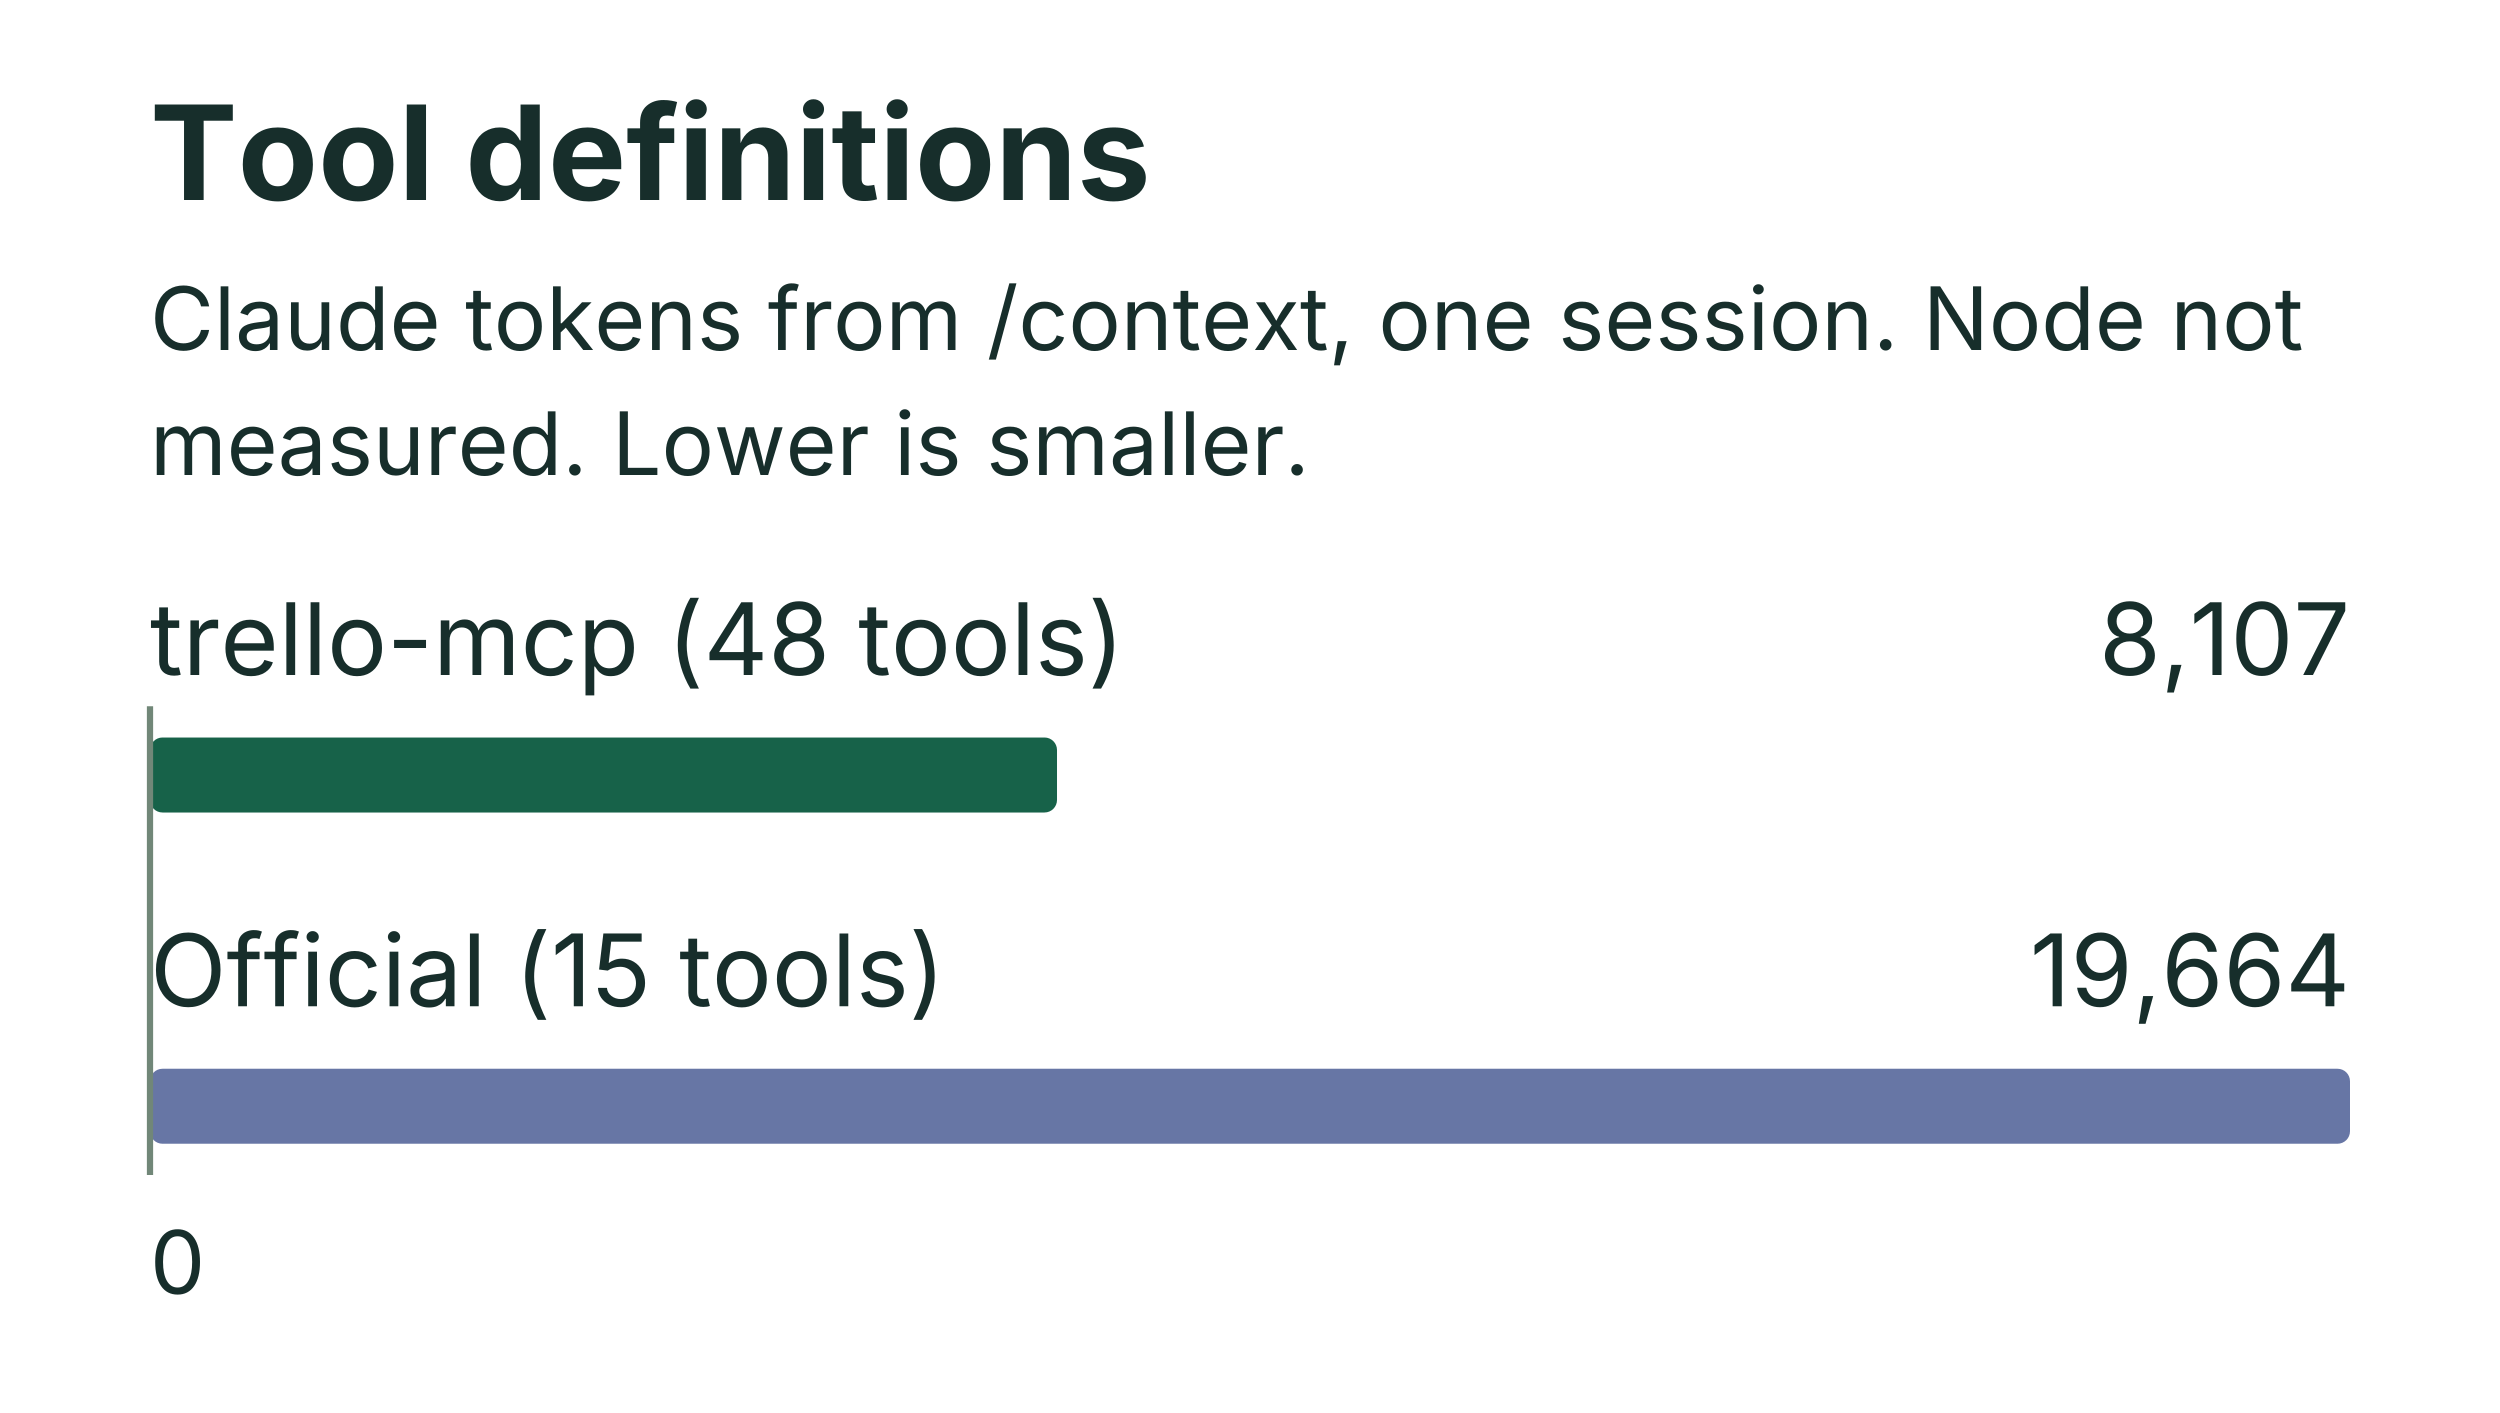
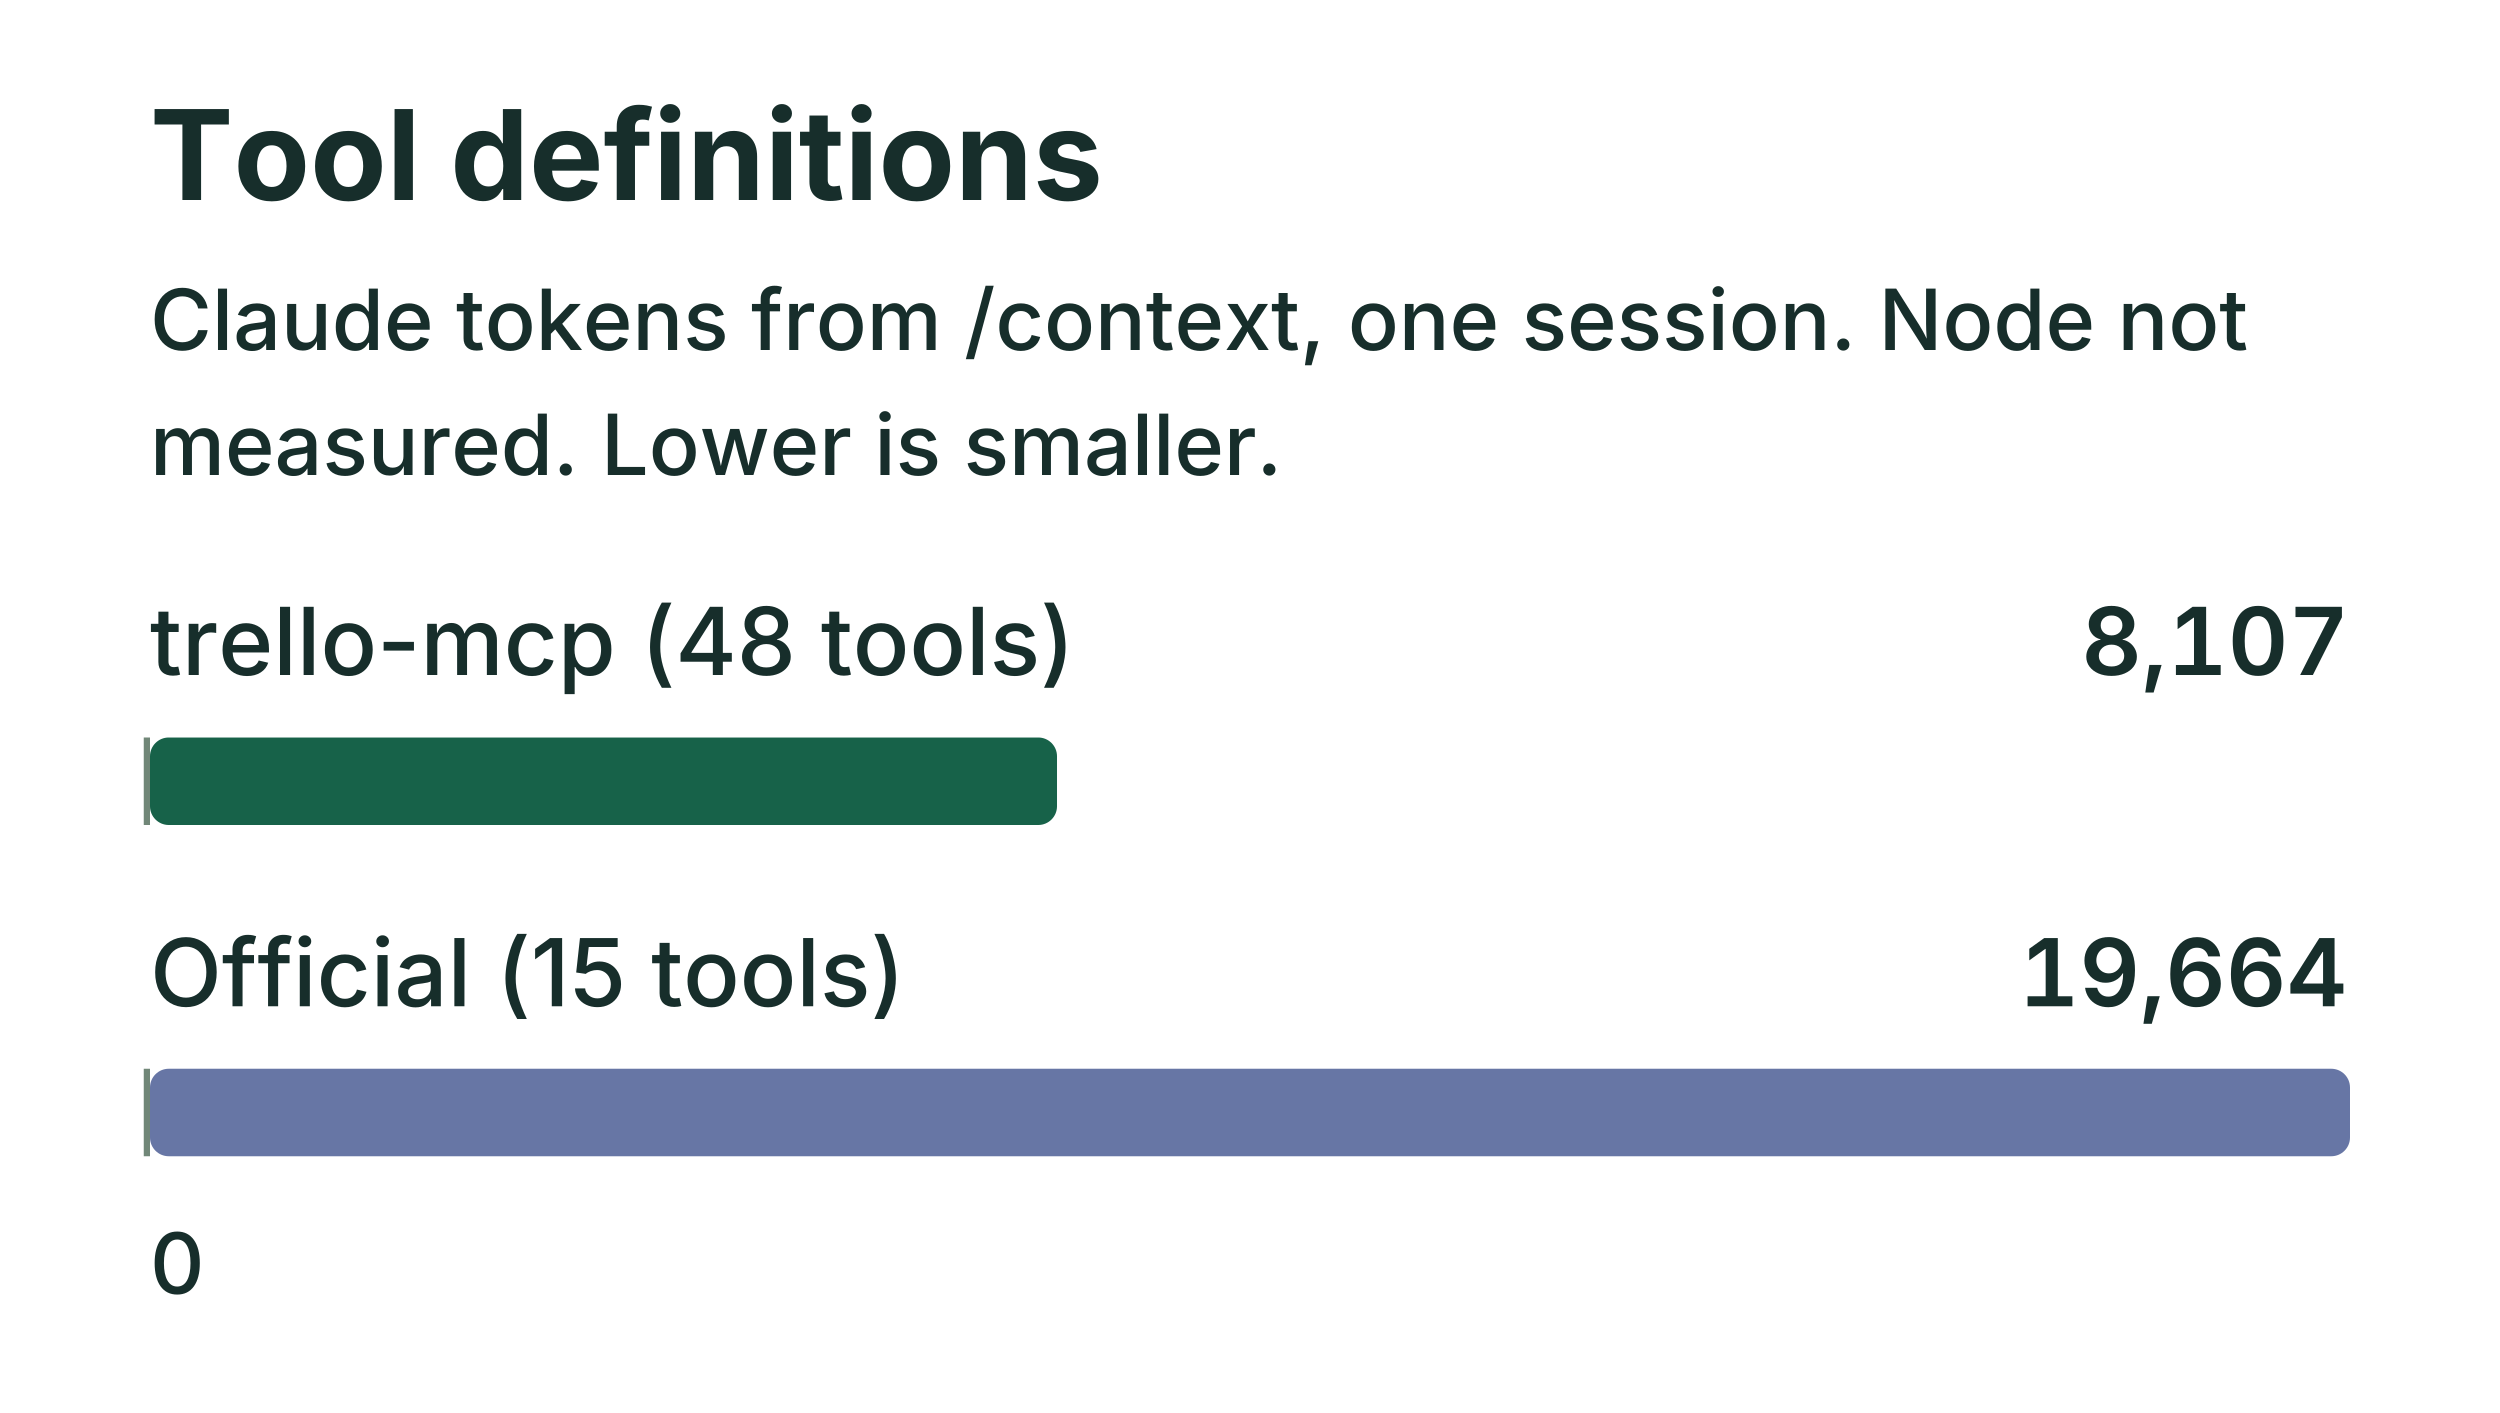
<svg xmlns="http://www.w3.org/2000/svg" width="400" height="226" viewBox="0 0 400 226" role="img" aria-labelledby="title desc">
-   <style>.text,.title,.sub,.group{fill:currentColor}.axis{fill:none}svg{color:#172e2b}.s0{fill:#176249}.s1{fill:#6776a5}.s2{fill:#a56a2c}.axis{stroke:#718778}@media(prefers-color-scheme: dark){svg{color:#e4eee7}.s0{fill:#a4d6ab}.s1{fill:#aab9ef}.s2{fill:#edba7d}.axis{stroke:#6c8778}}</style>
+   <style>.text,.title,.sub,.group{fill:currentColor}.axis{fill:none;stroke-width:1}svg{color:#172e2b}.s0{fill:#176249}.s1{fill:#6776a5}.s2{fill:#a56a2c}.axis{stroke:#718778}@media(prefers-color-scheme: dark){svg{color:#e4eee7}.s0{fill:#a4d6ab}.s1{fill:#aab9ef}.s2{fill:#edba7d}.axis{stroke:#6c8778}}</style>
  <defs>
-     <path id="r28" d="M218 607q0 163 33.5 341.5t91.5 344T476 1581H651q-77-157-133.5-327T431 918.5 401 607q0-199 60.5-409.5T651 -279H476Q349-62 283.5 163T218 607Z" />
-     <path id="r29" d="M96-279Q229-5 287.5 204.5T346 607q0 146-30 311.5T230 1254 96 1581H271q75-123 133.5-288.5T496 948t33-341q0-223-66.5-448T271 -279Z" />
-     <path id="r2c" d="M128-359l88 567H422L266-359Z" />
-     <path id="r2d" d="M798 719V553H144V719Z" />
-     <path id="r2e" d="M295-13q-56 0-95.5 39.5T160 122t39.5 95.5T295 257t95.5-39.5T430 122 390.5 26.5 295 -13Z" />
-     <path id="r2f" d="M692 1560 212-224H46L526 1560Z" />
-     <path id="r30" d="M646-20Q397-20 259.5 180T122 744q0 362 138.5 564T646 1510q248 0 386-202t138-564q0-364-137-564T646 -20Zm0 166q164 0 252.5 157.5T987 744q0 285-88.5 443T646 1345q-163 0-252-158.5T305 744q0-283 89-440.5T646 146Z" />
-     <path id="r31" d="M653 1490V0H466V1314H456L96 1047v204l324 239Z" />
-     <path id="r34" d="M120 303V458L772 1490h231V470h202V303H1003V0H821V303ZM822 470v782H810L323 482V470Z" />
-     <path id="r35" d="M596-20Q465-20 361 31.5t-166 141T128 376H312q9-100 90.5-164.5T596 147q90 0 160.5 42T867 305t40 168q0 96-42 172T750.5 764.5 584 808q-69 0-140-22T329 730L151 752l88 738h784V1323H399L348 888h8q46 38 116 62.5T619 975q137 0 244-64.5T1031.5 733 1093 476q0-143-64.5-255T852 44.5 596 -20Z" />
-     <path id="r36" d="M646-20q-93 0-186 34T290.5 128 168 345 122 688q0 393 147 607.5T669 1510q125 0 224-50t162-139 81-206H950q-25 97-95 162t-186 65q-172 0-269.5-148.5T302 776h12q60 93 155.5 145.5T681 974q128 0 234-63t169.5-174.5T1148 481q0-139-62-252.5T911 47.5 646 -20Zm0 167q90 0 162 45T922 312.5 964 481q0 91-40.5 165.5T812 765 651 809 488 763 372 641.5 329 479q0-88 41-163.5t113-122T646 147Z" />
-     <path id="r37" d="M200 0 862 1311v12H98v167h963V1313L400 0Z" />
-     <path id="r38" d="M633-20Q482-20 366.5 33.5T186.5 181 122 396q0 94 38 174.5T264 705t149 69v8Q304 810 240 903t-64 211q0 114 59 203.5t162 141T633 1510q131 0 234-51.5t162.5-141T1089 1114q0-118-64.5-211T854 782v-8q81-15 147-69t105-134.5T1145 396q0-121-65.5-215T898.5 33.5 633 -20Zm0 165q148 0 235 71.5T955 406q0 83-42 146.5t-115 100T633 689q-141 0-232.5-79.5T309 406q0-118 86.5-189.5T633 145Zm0 703q118 0 195 69.5T905 1100q0 112-75 179t-197 67q-124 0-198.5-67T360 1100q0-113 76-182.5T633 848Z" />
-     <path id="r39" d="M603-20Q476-20 377 30T215 170 134 379H322q23-99 93-165t188-66q170 0 268.5 148.5T970 716H958q-60-91-155-145T591 517q-128 0-235 63.5t-170.5 175T122 1010q0 139 63 253.5t176.5 182T628 1510q92-1 184-35.5T980 1361t122-215 46-342q0-395-146-609.5T603 -20Zm16 703q91 0 164 46.5T899.5 852 943 1015q0 86-41.5 160.5t-113 121T625 1343q-90 0-161.5-44.5T350 1178.5 308 1011q0-91 40.5-165.5T459 727t160-44Z" />
-     <path id="r43" d="M783-20Q592-20 442.5 72.5t-235 264T122 744q0 237 85.5 408.5t235 264.5T783 1510q151 0 277.5-58.5t212-167.5T1384 1021H1194q-21 102-81.5 172T966 1298.5 783 1334q-134 0-242-68T370 1066.5 307 744q0-190 63.5-321.5T542 223.5 783 156q98 0 183.5 36t146 106T1194 469h190q-26-151-110.5-261t-211-169T783 -20Z" />
-     <path id="r4c" d="M180 0V1490H370V168h690V0Z" />
-     <path id="r4e" d="M180 0V1490H404l606-953q30-48 77.5-129.5T1186 225q-9 108-11 199.5T1173 576v914h190V0H1137L597 848q-34 53-67.5 109T455 1086t-99 176q6-143 10.5-250.5T371 850V0Z" />
-     <path id="r4f" d="M784-20Q593-20 443.5 72.5T208 336.5 122 744q0 237 86 408.5T443.5 1417 784 1510t340-93 234.5-264.5T1444 744q0-236-85.5-407.5T1124 72.5 784 -20Zm0 176q133 0 240.5 67.5t171 199T1259 744q0 192-63.5 323.5t-171 199T784 1334q-134 0-242-68T370.5 1066.5 307 744q0-190 63.5-321T542 224t242-68Z" />
-     <path id="r61" d="M471-26Q365-26 278.5 14T141 131 90 318q0 96 38 156t101.5 94.5T370 620t155 27q100 13 163 20t93.5 24T812 749v6q0 104-59 161.5T578 974q-121 0-189-52.5T295 810L122 867q43 102 116 159.5T399 1108t174 24q56 0 127.5-13.5t138-53.5 110-118.5T992 737V0H815V152H803q-19-39-61-80.5T633 2 471 -26Zm31 159q100 0 169 39T776 273.5 812 404V559q-11-13-48-23.5T679.5 517t-92-13.5T517 495q-65-8-121.5-27.5t-90.5-57T271 309q0-87 65.5-131.5T502 133Z" />
-     <path id="r63" d="M613-24Q461-24 346.5 48T168 250 104 552q0 175 64 305.5T346.5 1060 613 1132q162 0 284.5-81.5T1066 823L893 774q-25 86-97.5 141.5T613 971q-112 0-184-58.5T322 759 287 552q0-110 35-204.5T429 195t184-58q113 0 186.5 57.5T898 343l172-49Q1025 145 901 60.5T613 -24Z" />
-     <path id="r64" d="M577-24Q438-24 331 47T164 248 104 556q0 177 60.5 306.5T332 1062t246 70q109 0 173-36t98.5-81.5T902 939h14v551h180V0H922V173H902q-18-31-53.5-77.5t-100-83T577 -24Zm27 161q152 0 233 117t81 304q0 185-79.5 299T604 971q-106 0-176.5-55T322 767.5 287 558q0-117 35.5-212.5T429 193.5 604 137Z" />
-     <path id="r65" d="M628-24Q466-24 348.5 48t-181 201T104 550t62 303 175.5 205T607 1132q89 0 175.5-29.5t157-95T1052 835t42-262V498H286q7-175 100.5-268.5T629 136q99 0 170.5 43.5T902 308l174-48Q1037 133 918.5 54.5T628 -24ZM287 650H911q-13 143-89.5 232.5T607 972q-96 0-165.5-45T332 809 287 650Z" />
-     <path id="r66" d="M678 1118V964H420V0H240V964H20v154H240v149q0 97 45.5 162T404 1527t154 33q64 0 106-10.5t62-19.5l-50-154q-14 5-36.5 11t-60.5 6q-83 0-121-42.5T420 1227V1118Z" />
-     <path id="r69" d="M158 0V1118H338V0Zm91 1301q-51 0-88 35t-37 84q0 50 37 84.5t88 34.5q52 0 89-34.5t37-84.5q0-49-37-84t-89-35Z" />
-     <path id="r6b" d="M158 0V1490H338V625h22l478 493h223L593 638 1096 0H865L456 523 338 412V0Z" />
-     <path id="r6c" d="M338 1490V0H158V1490Z" />
-     <path id="r6d" d="M158 0V1118H333l1-205q41 113 127.5 169T647 1138q110 0 182.5-62.5T932 910q40 106 135.5 167t216.5 61q97 0 177-42t127.5-127T1636 754V0H1456V749q0 121-68 173t-158 52q-113 0-178-69T987 730V0H807V767q0 93-62 150T588 974q-98 0-174-68T338 704V0Z" />
-     <path id="r6e" d="M338 670V0H158V1118H331l1-207q54 119 141.5 170T674 1132q170 0 274-105t104-317V0H872V695q0 129-67.5 202T620 970q-121 0-201.5-78.5T338 670Z" />
-     <path id="r6f" d="M613-24Q461-24 346.5 48T168 250 104 552q0 175 64 305.5T346.5 1060 613 1132q153 0 268-72t179-202.5T1124 552q0-172-64-302T881 48 613 -24Zm0 161q113 0 186 58T907 347.5 942 552q0 111-35 206.5t-108 154T613 971q-112 0-184-58.5T322 759 287 552q0-110 35-204.5T429 195t184-58Z" />
-     <path id="r70" d="M158-418V1118H332V939h20q19 30 53 75.5t98 81.5 173 36q140 0 246.5-70t167-199.5T1150 556q0-178-60-308T923.5 47 677 -24Q571-24 506 12.5t-100 83T352 173H338V-418ZM650 137q105 0 175.5 56.5t106 152T967 558q0 116-35 209.5T826.5 916 650 971q-154 0-234-114T336 558q0-187 81-304T650 137Z" />
-     <path id="r72" d="M158 0V1118H332V946h12q31 85 110.5 136.5T634 1134q20 0 47.5-1t43.5-2V950q-8 2-40 6t-68 4q-121 0-200-73.5T338 700V0Z" />
-     <path id="r73" d="M538-24Q366-24 252 51T108 271l171 41q24-92 90.5-135T536 134q117 0 186.5 50T792 303q0 115-164 154L442 501Q142 572 142 806q0 96 54 169.5t147.5 115T556 1132q173 0 268.5-75.5T958 863L795 821q-23 60-76.5 109T557 979q-100 0-166.5-46T324 817q0-62 45-99.5T512 657l169-40q152-36 225-111.5T979 315q0-98-55.5-174.5T768.5 20 538 -24Z" />
-     <path id="r74" d="M598 1118V964H368V290q0-75 30.5-109.5T500 146q17 0 43.5 4t48.5 8L629 6Q601-4 565.5-9T495 -14Q350-14 269 62.5T188 276V964H20v154H188v266H368V1118Z" />
-     <path id="r75" d="M537-14Q368-14 263 91T158 408v710H338V423q0-129 68-202t185-73q120 0 200.5 78.5T872 448v670h181V0H879V209Q824 87 735.5 36.5T537 -14Z" />
-     <path id="r77" d="M409 0 70 1118H261L397 630q24-87 52-195.5T504 193q27 128 53.5 236T610 630l134 488H936l132-488q24-90 50.5-197.5T1171 196q28 128 55.5 235.5T1279 630l136 488h191L1267 0H1088L943 506q-28 96-53.5 198T838 913q-25-107-51.5-210T733 506L588 0Z" />
-     <path id="r78" d="M65 0 458 574 88 1118H298L437 901q38-60 68.5-113.5T565 683q27 51 55 104.5T687 901l142 217h206L661 564 1053 0H844L680 251q-37 57-66 108.5T557 458q-26-47-53-98.5T439 251L273 0Z" />
+     <path id="m28" d="M202 607q0 163 33 342t91.5 344T460 1581H669q-76-157-130.5-326T455 920 426 607q0-198 58-406.5T669 -279H460Q332-64 267 161T202 607Z" />
+     <path id="m29" d="M86-279Q173-94 226.5 58.5t78.5 286T330 607q0 147-29.5 313t-84 335T86 1581H296q75-122 133-287.5T520.5 949 554 607q0-224-66.5-449T296 -279Z" />
+     <path id="m2c" d="M125-371l88 585H450L285-371Z" />
+     <path id="m2d" d="M805 724V533H143V724Z" />
+     <path id="m2e" d="M311-15q-62 0-105 42.5T163 132t43 105 105 43 104.5-43T458 132 415.5 27.5 311 -15Z" />
+     <path id="m2f" d="M717 1560 237-224H40L520 1560Z" />
+     <path id="m30" d="M661-20Q401-20 257 180T113 744q0 362 144.5 564T661 1510t403.5-202T1209 744q0-363-143.5-563.5T661 -20Zm0 195q155 0 238.5 149T983 744q0 272-83.5 422T661 1316 422 1165.5 338 744t84-420T661 175Z" />
+     <path id="m31" d="M685 1490V0H459V1283H449L95 1025v229l326 236Z" />
+     <path id="m34" d="M114 290V474L756 1490h282V484h196V290H1038V0H819V290ZM821 484v735H809L352 496V484Z" />
+     <path id="m35" d="M607-20Q468-20 359 33T185.5 179 116 390H338q8-96 85-157t184-61q127 0 209.5 86T899 478q0 90-39 161T753 750.5 597 791q-68 0-136-23.5T352 707L142 737l83 753h823V1295H416L369 879h8q44 44 116.5 71.5T650 978q136 0 242.5-64t168-176T1122 482q0-145-66-258.5T873.5 45 607 -20Z" />
+     <path id="m38" d="M644-20Q487-20 367.5 34t-187 148T113 397q0 94 39 174T259.5 704.5 414 773v8Q301 808 234 900.5T167 1113q0 114 61.5 203.5T398 1458t246 52q137 0 244.5-52t170-141.5T1121 1113q0-120-68-212.5T876 781v-8q83-15 151.5-68.5t109-133.5T1177 397q0-121-68.5-215T920 34 644 -20Zm0 185q137 0 218.5 68T944 412q0 115-85.5 189.5T644 676q-131 0-216-74T343 412q0-111 81-179t220-68Zm0 692q110 0 182.5 65T899 1092t-71 168-184 63q-115 0-185-63t-70-168 71-170 184-65Z" />
+     <path id="m43" d="M784-20Q590-20 438.5 72T200 335 113 744q0 239 87.5 410.5t239 263.5T784 1510q157 0 287-59.5t216-172T1398 1008H1169q-28 142-135.5 218T786 1302q-128 0-229-64.5t-159.5-189T339 744q0-181 58.5-305T557 251.5 786 188q140 0 247.5 76.5T1169 483h230q-23-148-106.5-261t-214-177.5T784 -20Z" />
+     <path id="m4c" d="M165 0V1490H393V196h675V0Z" />
+     <path id="m4e" d="M165 0V1490H428L989 603q35-56 82-139.5T1168 273q-8 108-11.5 206.5T1153 642v848h231V0H1120L617 793q-37 59-70.5 117T473 1040.5 379 1213q7-140 12-250t5-168V0Z" />
+     <path id="m4f" d="M786-20Q593-20 440.5 72t-240 263T113 744q0 239 87.5 410.5t240 263.5T786 1510t344.5-92 239-263.5T1457 744q0-238-87.5-409.5t-239-263T786 -20Zm0 208q127 0 227.5 64t159 188T1231 744q0 181-58.5 305.5t-159 188.5T786 1302q-128 0-229-64T397.5 1049.5 339 744q0-180 58.5-304T557 252t229-64Z" />
+     <path id="m61" d="M461-25Q354-25 268.5 14.5T133 130 83 316q0 95 37 156.5t99 97T357.5 623 513 650q148 17 215 29.5T795 751v6q0 93-54.5 144.5T581 953q-110 0-173-48T322 800L115 854q38 100 109 161t162.5 89T578 1132q67 0 143-16t143-57.5T973 940t42-198V0H802V153H791Q758 87 677.5 31T461 -25Zm49 177q89 0 153 35.5T761.5 280 796 403V546q-16-16-68.5-27.5T617 499t-92-12q-93-13-159.5-50.5T299 313q0-80 59.5-120.5T510 152Z" />
+     <path id="m63" d="M618-23Q460-23 343 49T161 250.5 96 553q0 174 65 304.5T343 1060t275 72q174 0 300.5-87.5T1086 802L877 752q-23 87-89.5 140.5T619 946q-101 0-167.5-53t-99-142.5T320 553q0-107 32.5-195.5t99-141.5T619 163q104 0 172 55.5T881 365l208-50Q1048 157 921 67T618 -23Z" />
+     <path id="m64" d="M564-22Q428-22 322.5 47t-166 199T96 556q0 182 61 311t166.5 197T564 1132q104 0 168-34.5t99.5-81T886 936h12v554h220V0H904V175H886q-20-36-56.5-82T729 12.5 564 -22Zm48 187q140 0 215 109t75 284q0 174-74 280.5T612 945q-97 0-161.5-51t-97-138.5T321 558q0-111 33-200t98-141 160-52Z" />
+     <path id="m65" d="M630-23Q465-23 345 48T160.5 248 96 551q0 172 63.5 303T339 1058.5 611 1132q127 0 241.5-56.5t186-180T1110 570V492H317q6-162 92-247.5T632 159q92 0 158.5 40T886 317l207-49Q1053 137 931 57T630 -23ZM318 656H892q-12 132-82.5 213T612 950q-132 0-208.5-86.5T318 656Z" />
+     <path id="m66" d="M702 1118V939H452V0H232V939H20v179H232v128q0 104 46.5 174t122 105T565 1560q66 0 113.5-10.5T749 1530l-51-178q-16 4-40 10t-58 6q-79 0-113.5-39T452 1216v-98Z" />
+     <path id="m69" d="M148 0V1118H368V0ZM259 1289q-57 0-97.5 38T121 1419q0 55 40.5 93t97.5 38 98-38 41-93q0-54-41-92t-98-38Z" />
+     <path id="m6b" d="M148 0V1490H368V646h20l441 472h264L643 636 1124 0H852L475 501 368 394V0Z" />
+     <path id="m6c" d="M368 1490V0H148V1490Z" />
+     <path id="m6d" d="M148 0V1118H357l5-209q43 116 129 172t186 56q109 0 181-62T963 902q42 113 138.5 174t215.5 61q99 0 179-43t127.5-128T1671 754V0H1451V732q0 112-62.5 162T1241 944q-104 0-163.5-64T1018 716V0H801V746q0 90-57.5 144T597 944q-92 0-160.5-63.5T368 695V0Z" />
+     <path id="m6e" d="M368 662V0H148V1118H358l1-215q52 118 139.5 173.5T704 1132q171 0 275.5-107.5T1084 710V0H864V683q0 121-63 189T628 940q-112 0-186-72.5T368 662Z" />
+     <path id="m6f" d="M618-23Q461-23 343.5 49T161 250.5 96 553q0 174 65 304.5T343.5 1060 618 1132q158 0 275.5-72T1076 857.5 1141 553q0-173-65-302.5T893.5 49 618 -23Zm0 186q102 0 168.5 53.5t99 142T918 553q0 107-32.5 196.5t-99 143T618 946q-101 0-167-53.5t-98.5-143T320 553q0-106 32.5-194.5t98.5-142T618 163Z" />
+     <path id="m70" d="M148-418V1118H362V936h18q19 34 54.5 80.5t99.5 81T703 1132q134 0 239.5-68T1109 867t61-311q0-180-60-310T944.5 47 703 -22Q601-22 537 12.5T436.5 93 380 175H368V-418ZM654 165q96 0 160.5 52T912 358t33 200q0 110-32.5 197.5T815.5 894 654 945q-142 0-216-106.5T364 558q0-175 75-284T654 165Z" />
+     <path id="m72" d="M148 0V1118H361V938h12q30 91 107.5 143.5T656 1134q21 0 48.5-2t44.5-4V918q-12 3-46 7.5T634 930q-115 0-190.5-70.5T368 679V0Z" />
+     <path id="m73" d="M549-23Q367-23 247.5 55.5T98 283l207 43q45-171 246-171 107 0 169.5 44.5T783 306q0 106-157 141L438 490Q130 559 130 799q0 100 55.5 175t153 116.5T563 1132q181 0 284-77.5T986 853L789 810q-21 59-73 103.5T565 958q-91 0-152-41T352 813q0-56 40.5-90.5T525 667l180-40q305-69 305-302 0-102-58.5-180.5T789 21.5 549 -23Z" />
+     <path id="m74" d="M626 1118V939H403V302q0-67 28.5-98.5T525 172q18 0 45.5 4t47.5 8L657 8Q622-4 581.5-9.5T503 -15Q351-15 267 63.5T183 284V939H20v179H183v266H403V1118Z" />
+     <path id="m75" d="M529-14Q358-14 253 93.5T148 408v710H368V435q0-121 63.5-189T604 178q112 0 186 72.5T864 456v662h221V0H874l-1 217Q820 95 732.5 40.5T529 -14Z" />
+     <path id="m77" d="M393 0 57 1118H289L412 655q23-90 49.5-197.5T514 219q26 126 52 234t51 202l123 463H960l122-463q23-91 49-198.5T1183 221q25 127 51 234t50 200l123 463h234L1304 0H1083L945 481q-25 88-49 186.5T849 867q-24-101-48-200.5T752 481L614 0Z" />
+     <path id="m78" d="M57 0 439 574 80 1118H328L454 915q36-59 65-113.5T575 696q27 51 54.5 105.5T694 915l129 203h244L703 566 1084 0H837L687 238q-35 56-63.5 108T568 448q-25-50-52-102T454 238L302 0Z" />
+     <path id="s2c" d="M74-383l88 603H430L256-383Z" />
+     <path id="s30" d="M663-20Q391-20 250 180.5T109 744q0 362 141.5 564T663 1510q270 0 411.5-202T1216 744q0-363-141-563.5T663 -20Zm0 224q144 0 217.5 137T954 744q0 268-73.5 405.5T663 1287q-145 0-218.5-137.5T371 744q0-266 73.5-403T663 204Z" />
+     <path id="s31" d="M193 0V218H588V1252H578L230 1002v254l327 234H853V218h318V0Z" />
+     <path id="s34" d="M84 277V490L717 1490h332V497h192V277H1049V0H793V277ZM798 497v689H786L357 509V497Z" />
+     <path id="s36" d="M678-20Q571-20 470 16.5T287.5 136 158 358 110 702q0 255 71.5 435.5T384 1414t310 96q139 0 247-55t175.5-150 83.5-216H938q-21 85-84 137.5T694 1279q-156 0-240-135T370 772h11q54 97 152.5 151.5T752 978q131 0 235.5-62.5T1153 743t61-251q0-147-67-262.5T959.5 47 678 -20Zm-1 217q79 0 142 38.5t99.5 104T955 487q0 80-35.5 145t-98 103T680 773 537.5 733.5 437 628.5 400 486q0-79 36-144.5t98.5-105T677 197Z" />
+     <path id="s37" d="M257 0 891 1256v10H155v224H1169V1260L535 0Z" />
+     <path id="s38" d="M662-20Q500-20 375.5 34t-195 149T110 399q0 93 41 172T262.5 703 421 771v9Q306 806 235 898t-71 213q0 115 64.5 205t177 142T662 1510q143 0 255.5-52T1095 1316t65-205q0-121-71.5-213T904 780v-9q86-15 156.5-68T1173 571t42-172q0-121-71-216T948 34 662 -20Zm0 206q126 0 201.5 64T939 418q0 107-79 176T662 663q-121 0-199.5-69T384 418q0-104 75.5-168T662 186Zm0 679q103 0 170 61t67 159q0 97-66 156t-171 59q-106 0-171.5-59T425 1085t66.5-158.5T662 865Z" />
+     <path id="s39" d="M632-21Q492-21 383 34T207 185 124 403H388q20-86 83-139.5T632 210q155 0 239 135.5T955 719H945q-54-95-152.5-150.5T573 513q-131 0-235.5 62.5T171.5 748 110 998q0 147 67.5 264t189 184T649 1511q105-1 206-37.5T1037 1354t129-221.5T1214 789q0-256-71.5-437T940.5 75 632 -21Zm12 739q80 0 143.5 39.5T888.5 863 926 1007q0 76-36 141.5t-99 105T648 1293q-79 0-142-38.5t-99.5-104T370 1004t35.5-145.5T503 756t141-38Z" />
    <path id="b54" d="M75 1237v253H1292V1237H837V0H531V1237Z" />
    <path id="b64" d="M537-19Q408-19 305 47.5t-163.5 195T81 557q0 191 62 319t165 192 227 64q95 0 158-32t101.5-79T853 930h10v560h300V0H868V179H853q-21-45-60-90.5T691 12 537 -19Zm92 241q114 0 177 92t63 244-62.5 243T629 892q-118 0-179-93.5T389 558q0-148 61.5-242T629 222Z" />
    <path id="b65" d="M633-22Q462-22 338 48T147.5 247 81 553q0 173 66.5 303t187 203T618 1132q146 0 265-62t189.5-188T1143 565V481H378q5-137 76-207t184-70q79 0 135.5 33.5T854 336l272-51Q1085 146 956.5 62T633 -22ZM380 669H854q-11 109-70 173T621 906q-108 0-170-66.5T380 669Z" />
    <path id="b66" d="M750 1118V889H516V0H217V889H20v229H217v86q0 178 104 267t259 89q71 0 129-11t86-20l-54-226q-18 5-44.5 10t-55.5 5q-69 0-97-32.5T516 1194v-76Z" />
    <path id="b69" d="M128 0V1118H428V0ZM278 1264q-68 0-116 45t-48 109 48 109 116 45 116.5-45T443 1418t-48.5-109T278 1264Z" />
    <path id="b6c" d="M428 1490V0H128V1490Z" />
    <path id="b6e" d="M428 647V0H128V1118H411l4-231q47 117 133 181t215 64q174 0 279-112t105-309V0H847V659q0 104-53.5 163T645 881q-96 0-156.5-61.5T428 647Z" />
    <path id="b6f" d="M628-22Q460-22 337 50.5t-189.5 202T81 554q0 173 66.5 303T337 1059.5 628 1132t291-72.5T1108.5 857 1175 554q0-172-66.5-301.5T919 50.5 628 -22Zm0 236q120 0 181 97t61 244q0 148-61 244.5T628 896 447.5 799.5 387 555q0-147 60.5-244T628 214Z" />
    <path id="b73" d="M572-22Q370-22 238.5 64T78 306l279 48q43-156 224-156 86 0 135.5 32.5T766 313q0 85-144 115L429 468Q107 534 107 785q0 161 129 254t341 93q199 0 317-81t149-217L777 787q-18 57-66 93.5T581 917q-74 0-124-31.5T407 804q0-42 32.5-71.5T551 687l201-40q320-65 320-302 0-110-64-192.5T831 24 572 -22Z" />
    <path id="b74" d="M683 1118V889H474V327q0-104 102-104 17 0 47.5 4.5T671 236L714 11Q664-4 614.5-10T520 -16Q352-16 263 65.5T174 301V889H20v229H174v266H474V1118Z" />
  </defs>
-   <g class="title" transform="translate(24 32)scale(.01025391 -.01025391)">
+   <g class="title" transform="translate(24 32)scale(.009765625 -.009765625)">
    <use href="#b54" />
    <use href="#b6f" x="1367" />
    <use href="#b6f" x="2623" />
    <use href="#b6c" x="3879" />
    <use href="#b64" x="4919" />
    <use href="#b65" x="6210" />
    <use href="#b66" x="7430" />
    <use href="#b69" x="8245" />
    <use href="#b6e" x="8800" />
    <use href="#b69" x="10075" />
    <use href="#b74" x="10630" />
    <use href="#b69" x="11380" />
    <use href="#b6f" x="11935" />
    <use href="#b6e" x="13191" />
    <use href="#b73" x="14466" />
  </g>
-   <g class="sub" transform="translate(24 56)scale(.006835938 -.006835938)">
-     <use href="#r43" />
-     <use href="#r6c" x="1496" />
-     <use href="#r61" x="1992" />
-     <use href="#r75" x="3142" />
-     <use href="#r64" x="4353" />
-     <use href="#r65" x="5607" />
-     <use href="#r74" x="7377" />
-     <use href="#r6f" x="8047" />
-     <use href="#r6b" x="9275" />
-     <use href="#r65" x="10399" />
-     <use href="#r6e" x="11593" />
-     <use href="#r73" x="12803" />
-     <use href="#r66" x="14460" />
-     <use href="#r72" x="15218" />
-     <use href="#r6f" x="15989" />
-     <use href="#r6d" x="17217" />
-     <use href="#r2f" x="19587" />
-     <use href="#r63" x="20325" />
-     <use href="#r6f" x="21495" />
-     <use href="#r6e" x="22723" />
-     <use href="#r74" x="23933" />
-     <use href="#r65" x="24603" />
-     <use href="#r78" x="25797" />
-     <use href="#r74" x="26915" />
-     <use href="#r2c" x="27585" />
-     <use href="#r6f" x="28751" />
-     <use href="#r6e" x="29979" />
-     <use href="#r65" x="31189" />
-     <use href="#r73" x="32959" />
-     <use href="#r65" x="34040" />
-     <use href="#r73" x="35234" />
-     <use href="#r73" x="36315" />
-     <use href="#r69" x="37396" />
-     <use href="#r6f" x="37892" />
-     <use href="#r6e" x="39120" />
-     <use href="#r2e" x="40330" />
-     <use href="#r4e" x="41496" />
-     <use href="#r6f" x="43039" />
-     <use href="#r64" x="44267" />
-     <use href="#r65" x="45521" />
-     <use href="#r6e" x="47291" />
-     <use href="#r6f" x="48501" />
-     <use href="#r74" x="49729" />
-   </g>
-   <g class="sub" transform="translate(24 76)scale(.006835938 -.006835938)">
-     <use href="#r6d" />
-     <use href="#r65" x="1794" />
-     <use href="#r61" x="2988" />
-     <use href="#r73" x="4138" />
-     <use href="#r75" x="5219" />
-     <use href="#r72" x="6430" />
-     <use href="#r65" x="7201" />
-     <use href="#r64" x="8395" />
-     <use href="#r2e" x="9649" />
-     <use href="#r4c" x="10815" />
-     <use href="#r6f" x="11973" />
-     <use href="#r77" x="13201" />
-     <use href="#r65" x="14877" />
-     <use href="#r72" x="16071" />
-     <use href="#r69" x="17418" />
-     <use href="#r73" x="17914" />
-     <use href="#r73" x="19571" />
-     <use href="#r6d" x="20652" />
-     <use href="#r61" x="22446" />
-     <use href="#r6c" x="23596" />
-     <use href="#r6c" x="24092" />
-     <use href="#r65" x="24588" />
-     <use href="#r72" x="25782" />
-     <use href="#r2e" x="26553" />
-   </g>
-   <g class="text" transform="translate(24 108)scale(.0078125 -.0078125)">
-     <use href="#r74" />
-     <use href="#r72" x="670" />
-     <use href="#r65" x="1441" />
-     <use href="#r6c" x="2635" />
-     <use href="#r6c" x="3131" />
-     <use href="#r6f" x="3627" />
-     <use href="#r2d" x="4855" />
-     <use href="#r6d" x="5797" />
-     <use href="#r63" x="7591" />
-     <use href="#r70" x="8761" />
-     <use href="#r28" x="10591" />
-     <use href="#r34" x="11338" />
-     <use href="#r38" x="12661" />
-     <use href="#r74" x="14504" />
-     <use href="#r6f" x="15174" />
-     <use href="#r6f" x="16402" />
-     <use href="#r6c" x="17630" />
-     <use href="#r73" x="18126" />
-     <use href="#r29" x="19207" />
-   </g>
-   <g class="text" transform="translate(335.84 108)scale(.0078125 -.0078125)">
-     <use href="#r38" />
-     <use href="#r2c" x="1267" />
-     <use href="#r31" x="1857" />
-     <use href="#r30" x="2690" />
-     <use href="#r37" x="3982" />
-   </g>
-   <rect class="s0" x="24" y="118" width="145.121" height="12" rx="2" />
-   <g class="text" transform="translate(24 161)scale(.0078125 -.0078125)">
-     <use href="#r4f" />
-     <use href="#r66" x="1566" />
-     <use href="#r66" x="2324" />
-     <use href="#r69" x="3082" />
-     <use href="#r63" x="3578" />
-     <use href="#r69" x="4748" />
-     <use href="#r61" x="5244" />
-     <use href="#r6c" x="6394" />
-     <use href="#r28" x="7466" />
-     <use href="#r31" x="8213" />
-     <use href="#r35" x="9046" />
-     <use href="#r74" x="10837" />
-     <use href="#r6f" x="11507" />
-     <use href="#r6f" x="12735" />
-     <use href="#r6c" x="13963" />
-     <use href="#r73" x="14459" />
-     <use href="#r29" x="15540" />
-   </g>
-   <g class="text" transform="translate(324.78 161)scale(.0078125 -.0078125)">
-     <use href="#r31" />
-     <use href="#r39" x="833" />
-     <use href="#r2c" x="2103" />
-     <use href="#r36" x="2693" />
-     <use href="#r36" x="3963" />
-     <use href="#r34" x="5233" />
-   </g>
-   <rect class="s1" x="24" y="171" width="352.000" height="12" rx="2" />
-   <path class="axis" d="M24 113V188" />
-   <g class="sub" transform="translate(24 207)scale(.006835938 -.006835938)">
-     <use href="#r30" />
+   <g class="sub" transform="translate(24 56)scale(.006591797 -.006591797)">
+     <use href="#m43" />
+     <use href="#m6c" x="1502" />
+     <use href="#m61" x="2018" />
+     <use href="#m75" x="3181" />
+     <use href="#m64" x="4413" />
+     <use href="#m65" x="5679" />
+     <use href="#m74" x="7428" />
+     <use href="#m6f" x="8125" />
+     <use href="#m6b" x="9362" />
+     <use href="#m65" x="10507" />
+     <use href="#m6e" x="11710" />
+     <use href="#m73" x="12942" />
+     <use href="#m66" x="14591" />
+     <use href="#m72" x="15368" />
+     <use href="#m6f" x="16160" />
+     <use href="#m6d" x="17397" />
+     <use href="#m2f" x="19762" />
+     <use href="#m63" x="20519" />
+     <use href="#m6f" x="21701" />
+     <use href="#m6e" x="22938" />
+     <use href="#m74" x="24170" />
+     <use href="#m65" x="24867" />
+     <use href="#m78" x="26070" />
+     <use href="#m74" x="27211" />
+     <use href="#m2c" x="27908" />
+     <use href="#m6f" x="29075" />
+     <use href="#m6e" x="30312" />
+     <use href="#m65" x="31544" />
+     <use href="#m73" x="33293" />
+     <use href="#m65" x="34396" />
+     <use href="#m73" x="35599" />
+     <use href="#m73" x="36702" />
+     <use href="#m69" x="37805" />
+     <use href="#m6f" x="38321" />
+     <use href="#m6e" x="39558" />
+     <use href="#m2e" x="40790" />
+     <use href="#m4e" x="41957" />
+     <use href="#m6f" x="43506" />
+     <use href="#m64" x="44743" />
+     <use href="#m65" x="46009" />
+     <use href="#m6e" x="47758" />
+     <use href="#m6f" x="48990" />
+     <use href="#m74" x="50227" />
+   </g>
+   <g class="sub" transform="translate(24 76)scale(.006591797 -.006591797)">
+     <use href="#m6d" />
+     <use href="#m65" x="1819" />
+     <use href="#m61" x="3022" />
+     <use href="#m73" x="4185" />
+     <use href="#m75" x="5288" />
+     <use href="#m72" x="6520" />
+     <use href="#m65" x="7312" />
+     <use href="#m64" x="8515" />
+     <use href="#m2e" x="9781" />
+     <use href="#m4c" x="10948" />
+     <use href="#m6f" x="12106" />
+     <use href="#m77" x="13343" />
+     <use href="#m65" x="15041" />
+     <use href="#m72" x="16244" />
+     <use href="#m69" x="17582" />
+     <use href="#m73" x="18098" />
+     <use href="#m73" x="19747" />
+     <use href="#m6d" x="20850" />
+     <use href="#m61" x="22669" />
+     <use href="#m6c" x="23832" />
+     <use href="#m6c" x="24348" />
+     <use href="#m65" x="24864" />
+     <use href="#m72" x="26067" />
+     <use href="#m2e" x="26859" />
+   </g>
+   <g class="text" transform="translate(24 108)scale(.007324219 -.007324219)">
+     <use href="#m74" />
+     <use href="#m72" x="697" />
+     <use href="#m65" x="1489" />
+     <use href="#m6c" x="2692" />
+     <use href="#m6c" x="3208" />
+     <use href="#m6f" x="3724" />
+     <use href="#m2d" x="4961" />
+     <use href="#m6d" x="5908" />
+     <use href="#m63" x="7727" />
+     <use href="#m70" x="8909" />
+     <use href="#m28" x="10721" />
+     <use href="#m34" x="11476" />
+     <use href="#m38" x="12820" />
+     <use href="#m74" x="14655" />
+     <use href="#m6f" x="15352" />
+     <use href="#m6f" x="16589" />
+     <use href="#m6c" x="17826" />
+     <use href="#m73" x="18342" />
+     <use href="#m29" x="19445" />
+   </g>
+   <g class="text" transform="translate(333 108)scale(.007324219 -.007324219)">
+     <use href="#s38" />
+     <use href="#s2c" x="1325" />
+     <use href="#s31" x="1875" />
+     <use href="#s30" x="3200" />
+     <use href="#s37" x="4525" />
+   </g>
+   <rect class="s0" x="24" y="118" width="145.121" height="14" rx="3" />
+   <g class="text" transform="translate(24 161)scale(.007324219 -.007324219)">
+     <use href="#m4f" />
+     <use href="#m66" x="1570" />
+     <use href="#m66" x="2347" />
+     <use href="#m69" x="3124" />
+     <use href="#m63" x="3640" />
+     <use href="#m69" x="4822" />
+     <use href="#m61" x="5338" />
+     <use href="#m6c" x="6501" />
+     <use href="#m28" x="7563" />
+     <use href="#m31" x="8318" />
+     <use href="#m35" x="9168" />
+     <use href="#m74" x="10949" />
+     <use href="#m6f" x="11646" />
+     <use href="#m6f" x="12883" />
+     <use href="#m6c" x="14120" />
+     <use href="#m73" x="14636" />
+     <use href="#m29" x="15739" />
+   </g>
+   <g class="text" transform="translate(323 161)scale(.007324219 -.007324219)">
+     <use href="#s31" />
+     <use href="#s39" x="1325" />
+     <use href="#s2c" x="2650" />
+     <use href="#s36" x="3200" />
+     <use href="#s36" x="4525" />
+     <use href="#s34" x="5850" />
+   </g>
+   <rect class="s1" x="24" y="171" width="352.000" height="14" rx="3" />
+   <path class="axis" d="M23.5 118v14M23.5 171v14" />
+   <g class="sub" transform="translate(24 207)scale(.006591797 -.006591797)">
+     <use href="#m30" />
  </g>
</svg>
